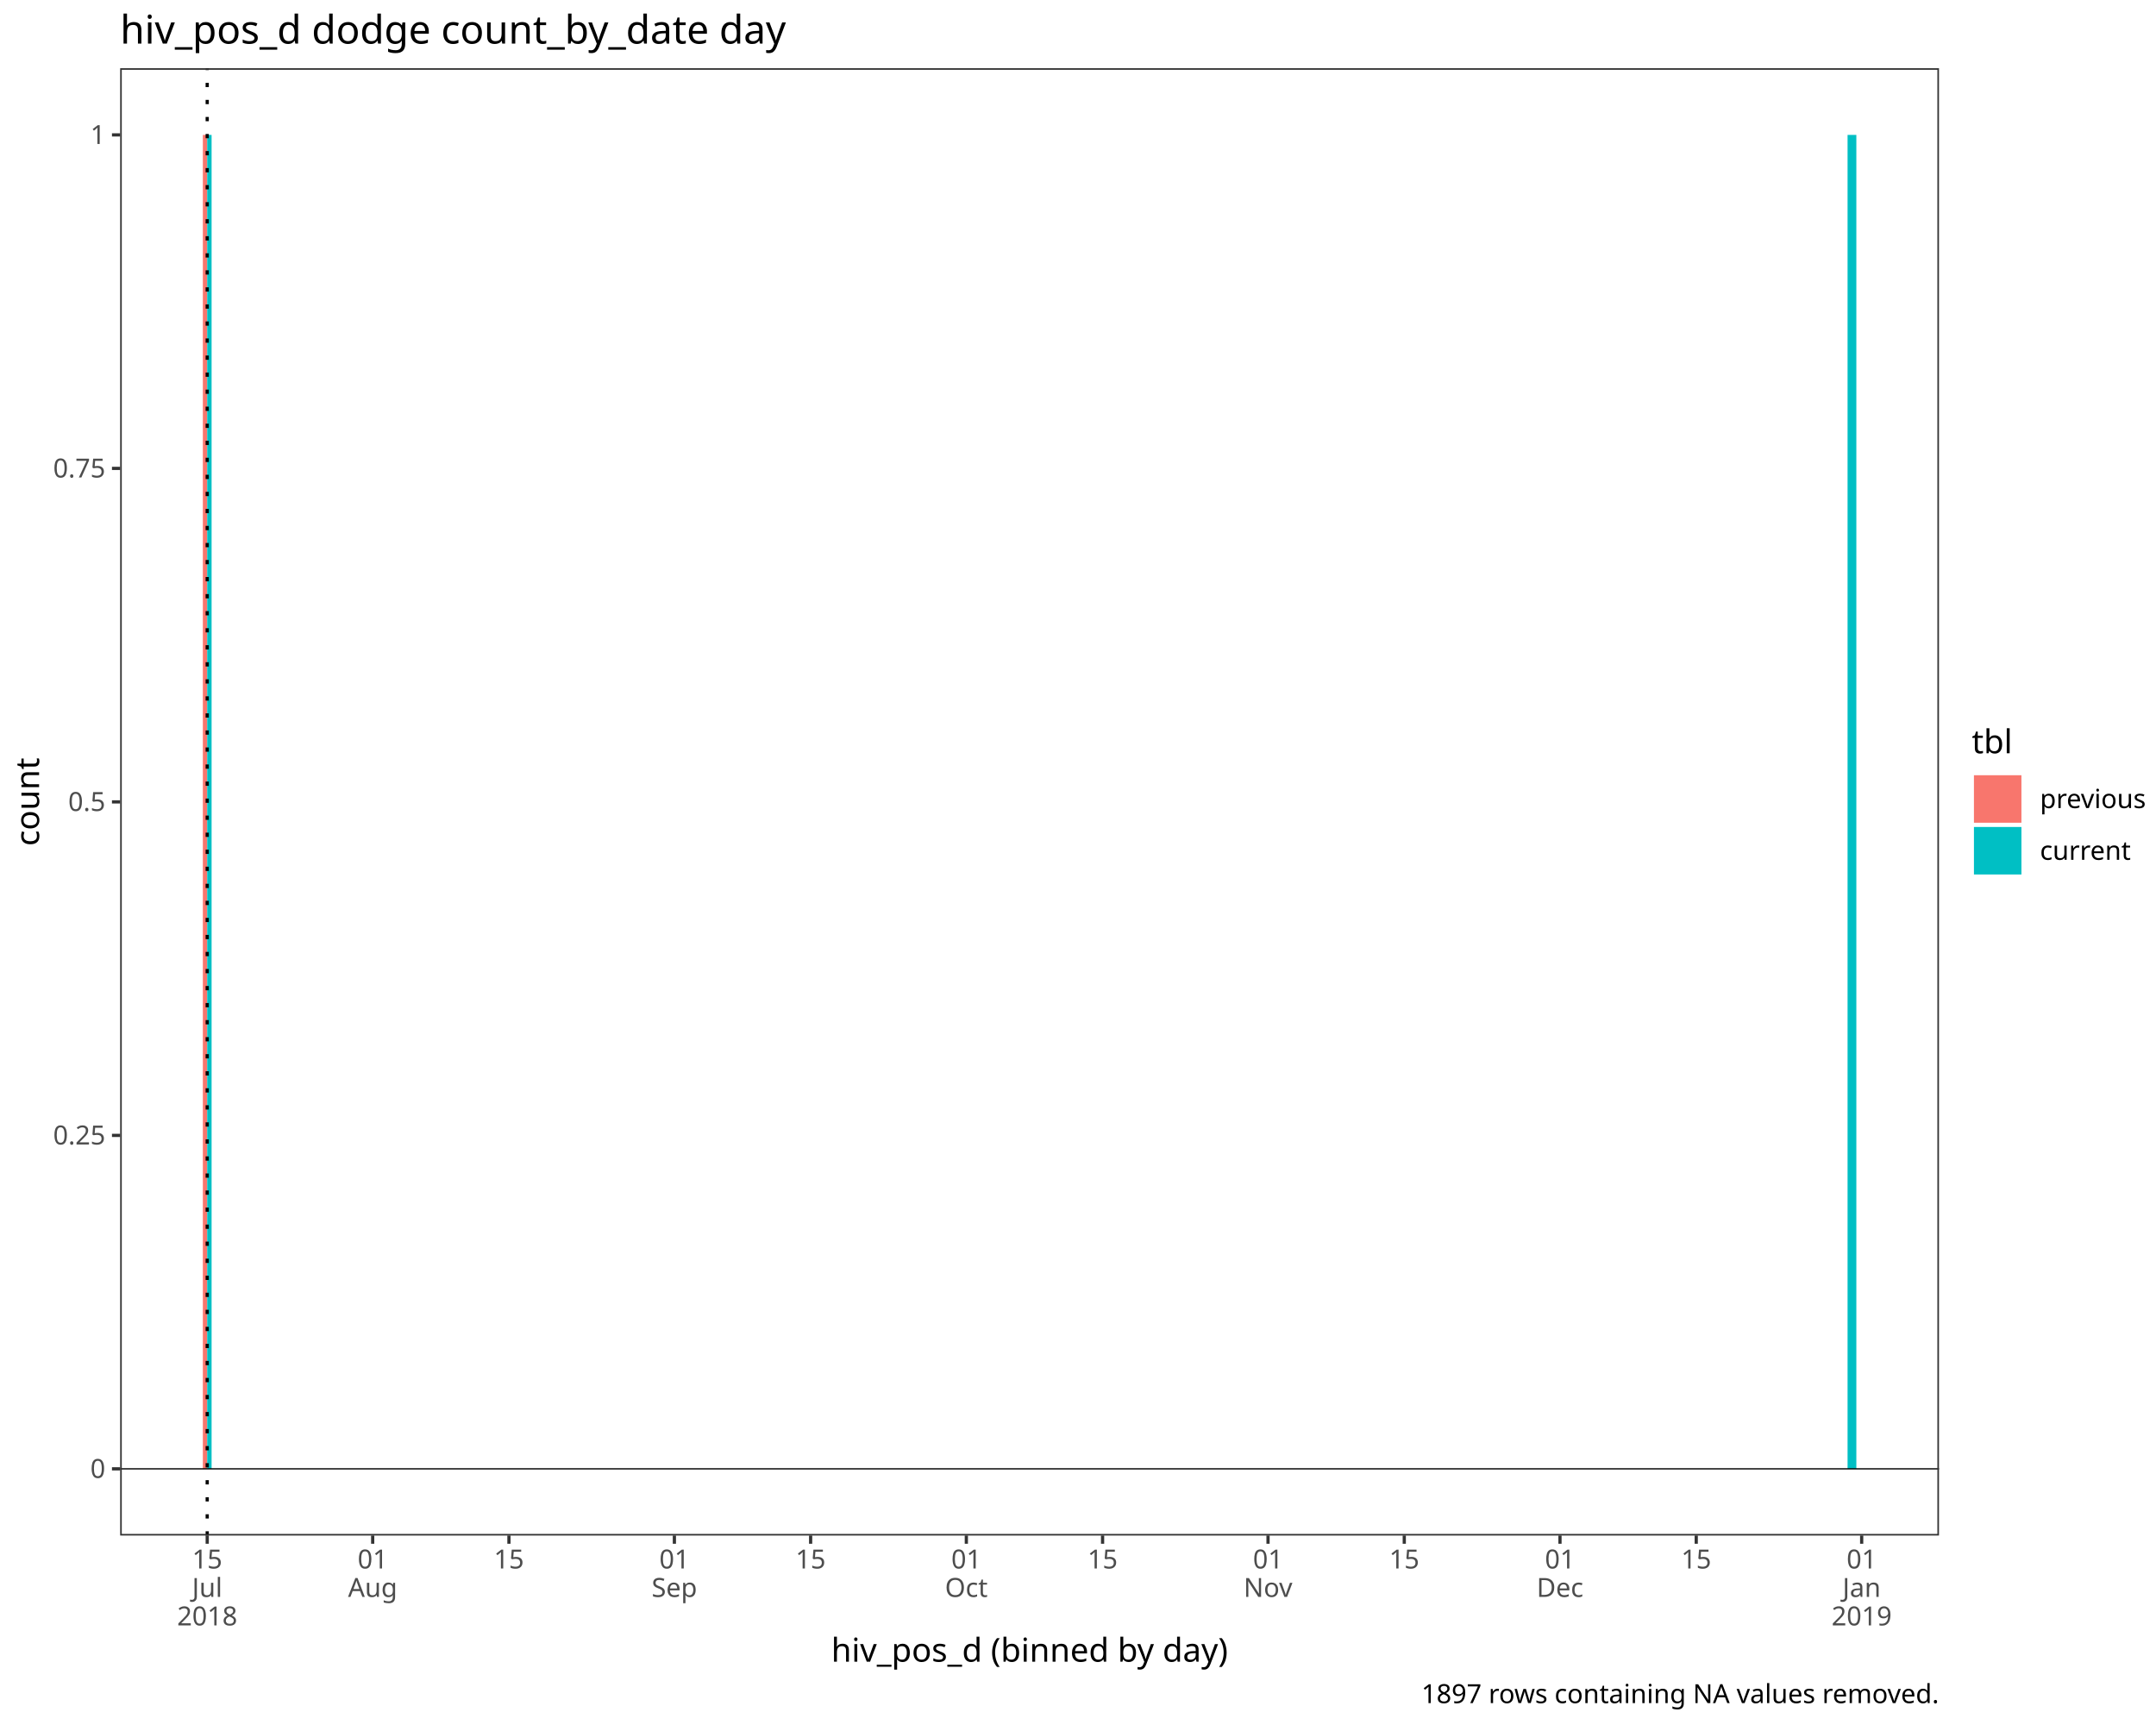
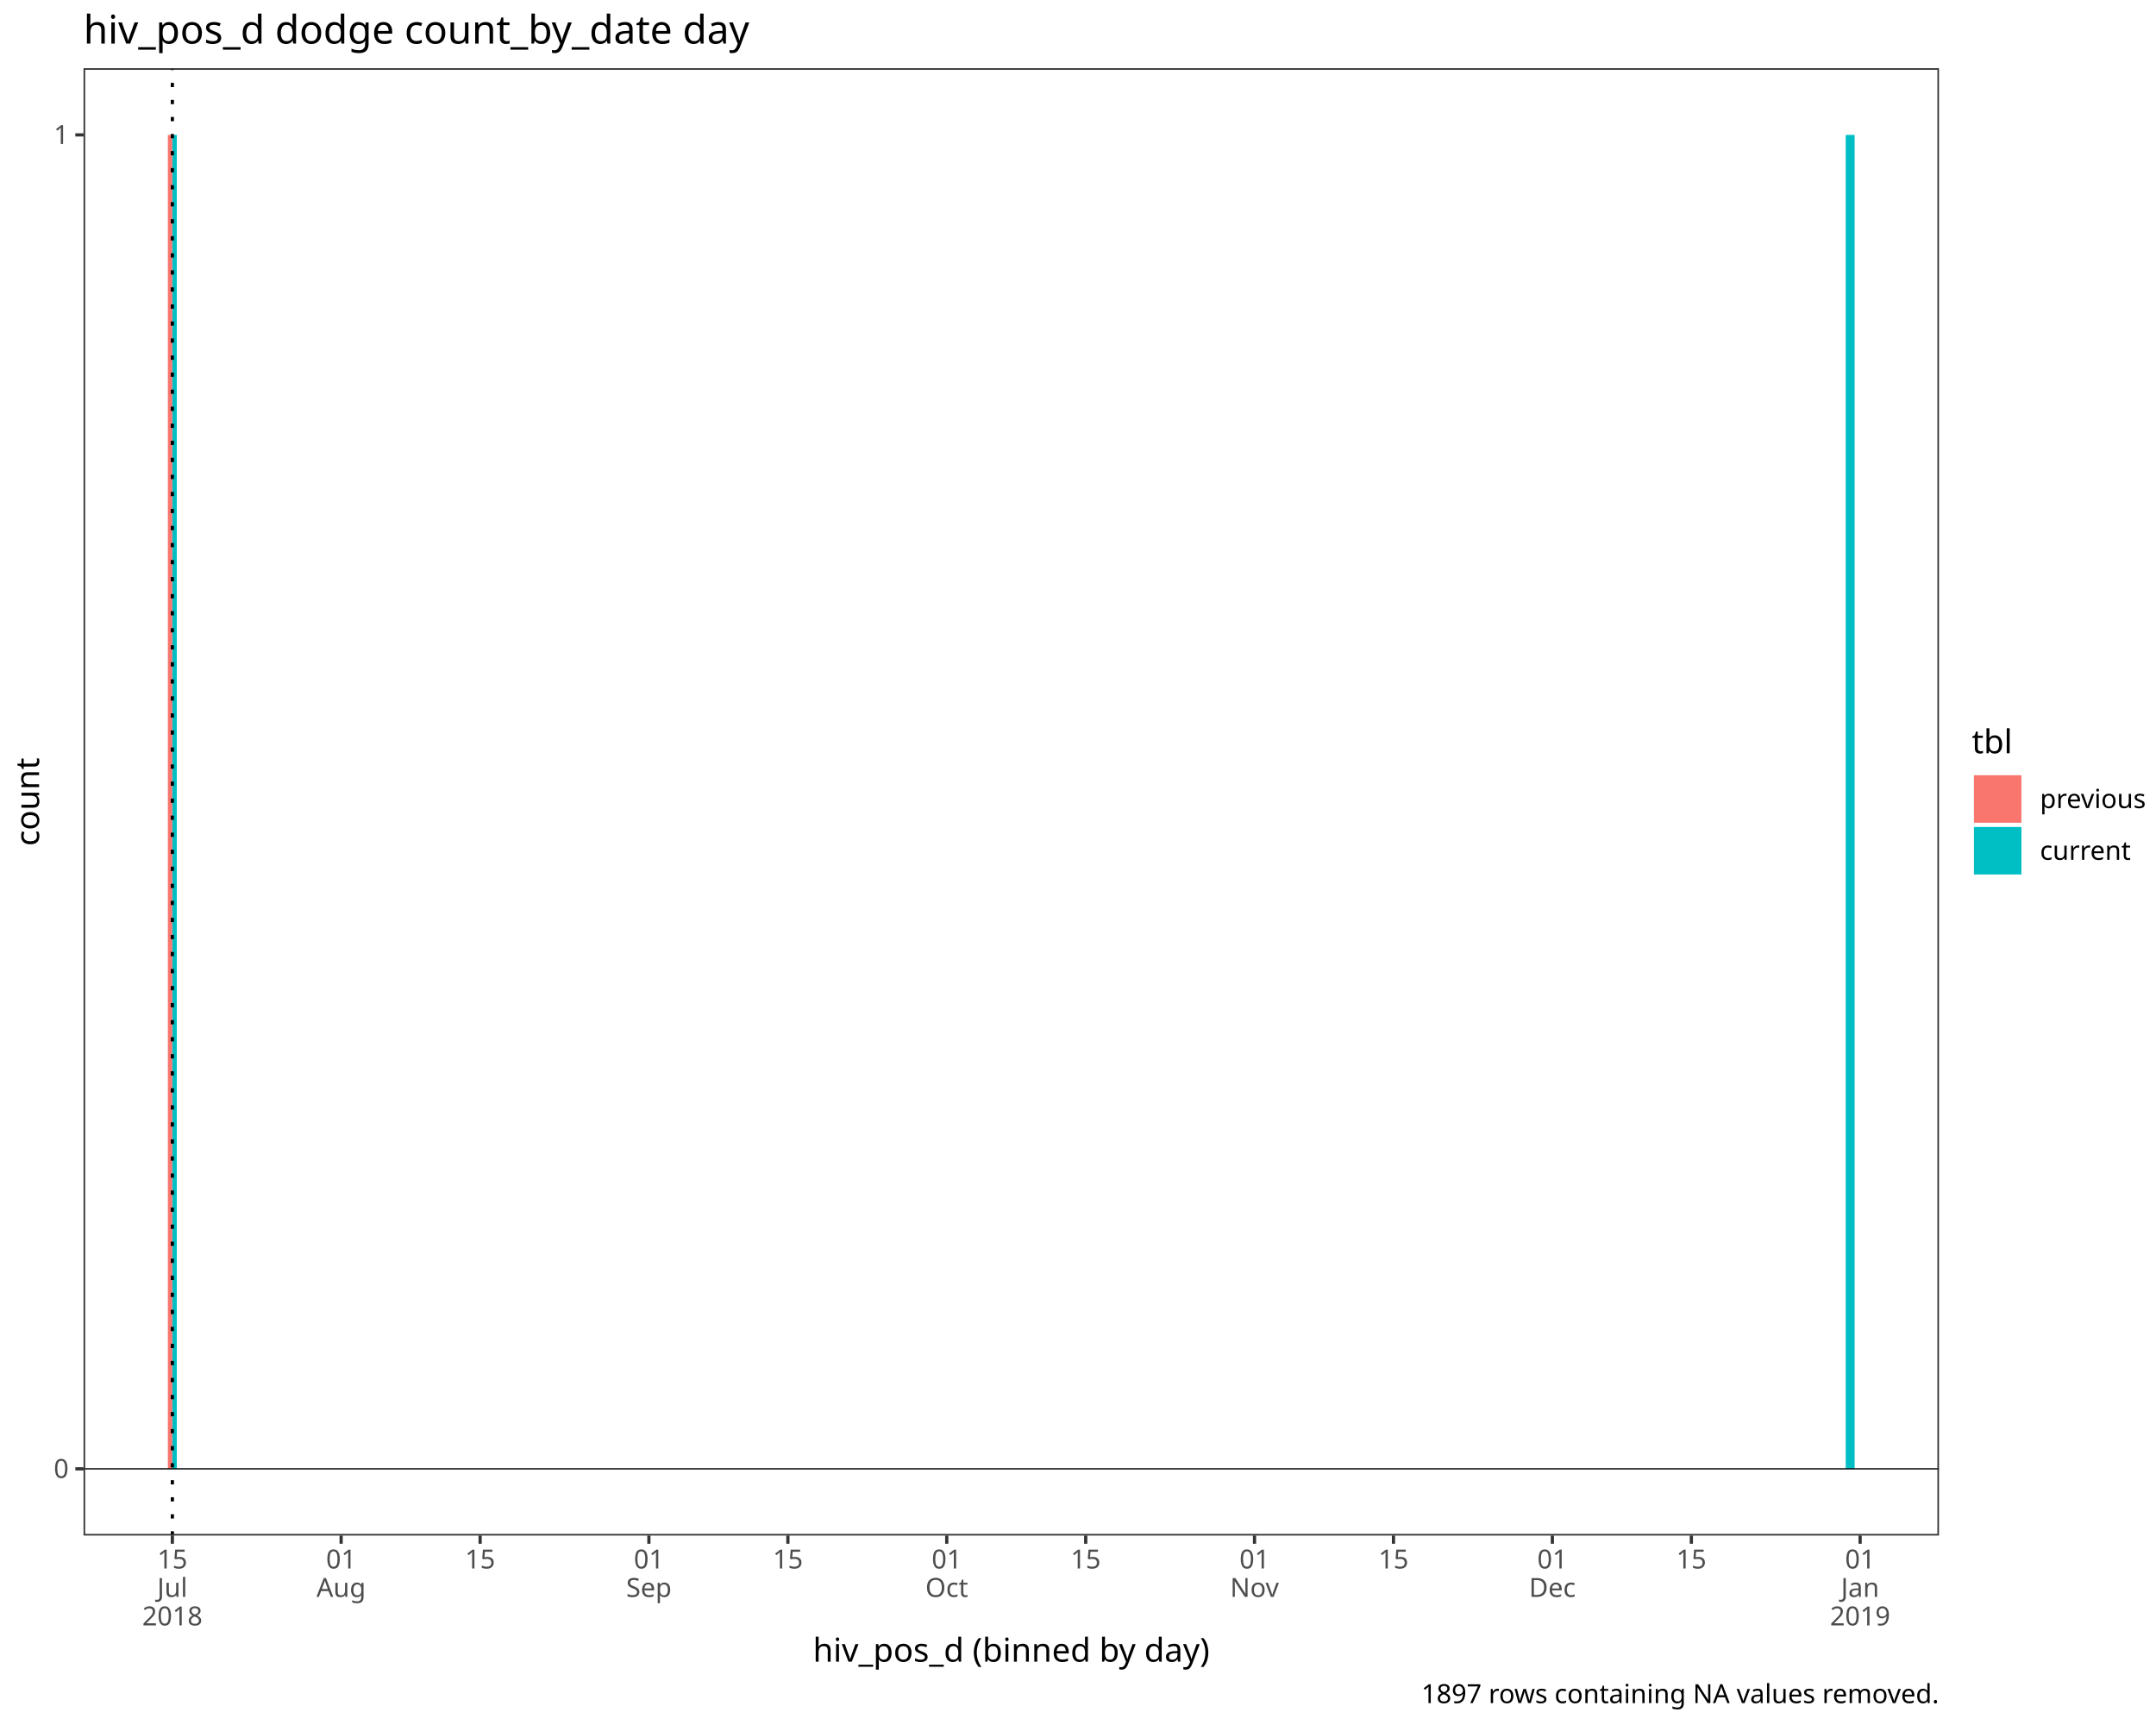
<svg xmlns="http://www.w3.org/2000/svg" class="svglite" data-engine-version="2.0" width="720.00pt" height="576.00pt" viewBox="0 0 720.00 576.00">
  <defs>
    <style type="text/css">
    .svglite line, .svglite polyline, .svglite polygon, .svglite path, .svglite rect, .svglite circle {
      fill: none;
      stroke: #000000;
      stroke-linecap: round;
      stroke-linejoin: round;
      stroke-miterlimit: 10.00;
    }
  </style>
  </defs>
  <rect width="100%" height="100%" style="stroke: none; fill: #FFFFFF;" />
  <defs>
    <clipPath id="cpMC4wMHw3MjAuMDB8MC4wMHw1NzYuMDA=">
      <rect x="0.00" y="0.00" width="720.00" height="576.00" />
    </clipPath>
  </defs>
  <g clip-path="url(#cpMC4wMHw3MjAuMDB8MC4wMHw1NzYuMDA=)">
    <rect x="0.00" y="0.00" width="720.00" height="576.00" style="stroke-width: 1.07; stroke: #FFFFFF; fill: #FFFFFF;" />
  </g>
  <defs>
-     <clipPath id="cpNDAuMTN8NjQ3LjUzfDIyLjc4fDUxMi43NA==">
-       <rect x="40.13" y="22.78" width="607.40" height="489.96" />
+     <clipPath id="cpMjcuOTB8NjQ3LjUzfDIyLjc4fDUxMi43NA==">
+       <rect x="27.90" y="22.78" width="619.63" height="489.96" />
    </clipPath>
  </defs>
-   <g clip-path="url(#cpNDAuMTN8NjQ3LjUzfDIyLjc4fDUxMi43NA==)">
-     <rect x="40.13" y="22.78" width="607.40" height="489.96" style="stroke-width: 1.07; stroke: none; fill: #FFFFFF;" />
-     <rect x="67.74" y="45.05" width="1.46" height="445.42" style="stroke-width: 1.07; stroke: none; stroke-linecap: butt; stroke-linejoin: miter; fill: #F8766D;" />
-     <rect x="69.20" y="45.05" width="1.46" height="445.42" style="stroke-width: 1.07; stroke: none; stroke-linecap: butt; stroke-linejoin: miter; fill: #00BFC4;" />
-     <rect x="617.00" y="45.05" width="2.93" height="445.42" style="stroke-width: 1.07; stroke: none; stroke-linecap: butt; stroke-linejoin: miter; fill: #00BFC4;" />
-     <line x1="40.13" y1="490.47" x2="647.53" y2="490.47" style="stroke-width: 0.43; stroke-linecap: butt;" />
-     <line x1="69.20" y1="512.74" x2="69.20" y2="22.78" style="stroke-width: 1.07; stroke-dasharray: 1.42,4.27; stroke-linecap: butt;" />
-     <rect x="40.13" y="22.78" width="607.40" height="489.96" style="stroke-width: 1.07; stroke: #333333;" />
+   <g clip-path="url(#cpMjcuOTB8NjQ3LjUzfDIyLjc4fDUxMi43NA==)">
+     <rect x="27.90" y="22.78" width="619.63" height="489.96" style="stroke-width: 1.07; stroke: none; fill: #FFFFFF;" />
+     <rect x="56.06" y="45.05" width="1.49" height="445.42" style="stroke-width: 1.07; stroke: none; stroke-linecap: butt; stroke-linejoin: miter; fill: #F8766D;" />
+     <rect x="57.56" y="45.05" width="1.49" height="445.42" style="stroke-width: 1.07; stroke: none; stroke-linecap: butt; stroke-linejoin: miter; fill: #00BFC4;" />
+     <rect x="616.38" y="45.05" width="2.98" height="445.42" style="stroke-width: 1.07; stroke: none; stroke-linecap: butt; stroke-linejoin: miter; fill: #00BFC4;" />
+     <line x1="27.90" y1="490.47" x2="647.53" y2="490.47" style="stroke-width: 0.43; stroke-linecap: butt;" />
+     <line x1="57.56" y1="512.74" x2="57.56" y2="22.78" style="stroke-width: 1.07; stroke-dasharray: 1.42,4.27; stroke-linecap: butt;" />
+     <rect x="27.90" y="22.78" width="619.63" height="489.96" style="stroke-width: 1.07; stroke: #333333;" />
  </g>
  <g clip-path="url(#cpMC4wMHw3MjAuMDB8MC4wMHw1NzYuMDA=)">
-     <text x="35.20" y="493.50" text-anchor="end" style="font-size: 8.80px; fill: #4D4D4D; font-family: sans;" textLength="4.89px" lengthAdjust="spacingAndGlyphs">0</text>
-     <text x="35.20" y="382.15" text-anchor="end" style="font-size: 8.80px; fill: #4D4D4D; font-family: sans;" textLength="17.13px" lengthAdjust="spacingAndGlyphs">0.25</text>
-     <text x="35.20" y="270.79" text-anchor="end" style="font-size: 8.80px; fill: #4D4D4D; font-family: sans;" textLength="12.23px" lengthAdjust="spacingAndGlyphs">0.5</text>
-     <text x="35.20" y="159.44" text-anchor="end" style="font-size: 8.80px; fill: #4D4D4D; font-family: sans;" textLength="17.13px" lengthAdjust="spacingAndGlyphs">0.75</text>
-     <text x="35.20" y="48.08" text-anchor="end" style="font-size: 8.80px; fill: #4D4D4D; font-family: sans;" textLength="4.89px" lengthAdjust="spacingAndGlyphs">1</text>
-     <polyline points="37.39,490.47 40.13,490.47 " style="stroke-width: 1.07; stroke: #333333; stroke-linecap: butt;" />
-     <polyline points="37.39,379.12 40.13,379.12 " style="stroke-width: 1.07; stroke: #333333; stroke-linecap: butt;" />
-     <polyline points="37.39,267.76 40.13,267.76 " style="stroke-width: 1.07; stroke: #333333; stroke-linecap: butt;" />
-     <polyline points="37.39,156.41 40.13,156.41 " style="stroke-width: 1.07; stroke: #333333; stroke-linecap: butt;" />
-     <polyline points="37.39,45.05 40.13,45.05 " style="stroke-width: 1.07; stroke: #333333; stroke-linecap: butt;" />
-     <polyline points="69.20,515.48 69.20,512.74 " style="stroke-width: 1.07; stroke: #333333; stroke-linecap: butt;" />
-     <polyline points="124.46,515.48 124.46,512.74 " style="stroke-width: 1.07; stroke: #333333; stroke-linecap: butt;" />
-     <polyline points="169.96,515.48 169.96,512.74 " style="stroke-width: 1.07; stroke: #333333; stroke-linecap: butt;" />
-     <polyline points="225.21,515.48 225.21,512.74 " style="stroke-width: 1.07; stroke: #333333; stroke-linecap: butt;" />
-     <polyline points="270.71,515.48 270.71,512.74 " style="stroke-width: 1.07; stroke: #333333; stroke-linecap: butt;" />
-     <polyline points="322.71,515.48 322.71,512.74 " style="stroke-width: 1.07; stroke: #333333; stroke-linecap: butt;" />
-     <polyline points="368.21,515.48 368.21,512.74 " style="stroke-width: 1.07; stroke: #333333; stroke-linecap: butt;" />
-     <polyline points="423.46,515.48 423.46,512.74 " style="stroke-width: 1.07; stroke: #333333; stroke-linecap: butt;" />
-     <polyline points="468.96,515.48 468.96,512.74 " style="stroke-width: 1.07; stroke: #333333; stroke-linecap: butt;" />
-     <polyline points="520.96,515.48 520.96,512.74 " style="stroke-width: 1.07; stroke: #333333; stroke-linecap: butt;" />
-     <polyline points="566.46,515.48 566.46,512.74 " style="stroke-width: 1.07; stroke: #333333; stroke-linecap: butt;" />
-     <polyline points="621.71,515.48 621.71,512.74 " style="stroke-width: 1.07; stroke: #333333; stroke-linecap: butt;" />
-     <text x="69.20" y="523.73" text-anchor="middle" style="font-size: 8.80px; fill: #4D4D4D; font-family: sans;" textLength="9.79px" lengthAdjust="spacingAndGlyphs">15</text>
-     <text x="69.20" y="533.23" text-anchor="middle" style="font-size: 8.80px; fill: #4D4D4D; font-family: sans;" textLength="11.25px" lengthAdjust="spacingAndGlyphs">Jul</text>
-     <text x="69.20" y="542.74" text-anchor="middle" style="font-size: 8.80px; fill: #4D4D4D; font-family: sans;" textLength="19.58px" lengthAdjust="spacingAndGlyphs">2018</text>
-     <text x="124.46" y="523.73" text-anchor="middle" style="font-size: 8.80px; fill: #4D4D4D; font-family: sans;" textLength="9.79px" lengthAdjust="spacingAndGlyphs">01</text>
-     <text x="124.46" y="533.23" text-anchor="middle" style="font-size: 8.80px; fill: #4D4D4D; font-family: sans;" textLength="15.66px" lengthAdjust="spacingAndGlyphs">Aug</text>
-     <text x="169.96" y="523.73" text-anchor="middle" style="font-size: 8.80px; fill: #4D4D4D; font-family: sans;" textLength="9.79px" lengthAdjust="spacingAndGlyphs">15</text>
-     <text x="225.21" y="523.73" text-anchor="middle" style="font-size: 8.80px; fill: #4D4D4D; font-family: sans;" textLength="9.79px" lengthAdjust="spacingAndGlyphs">01</text>
-     <text x="225.21" y="533.23" text-anchor="middle" style="font-size: 8.80px; fill: #4D4D4D; font-family: sans;" textLength="15.66px" lengthAdjust="spacingAndGlyphs">Sep</text>
-     <text x="270.71" y="523.73" text-anchor="middle" style="font-size: 8.80px; fill: #4D4D4D; font-family: sans;" textLength="9.79px" lengthAdjust="spacingAndGlyphs">15</text>
-     <text x="322.71" y="523.73" text-anchor="middle" style="font-size: 8.80px; fill: #4D4D4D; font-family: sans;" textLength="9.79px" lengthAdjust="spacingAndGlyphs">01</text>
-     <text x="322.71" y="533.23" text-anchor="middle" style="font-size: 8.80px; fill: #4D4D4D; font-family: sans;" textLength="13.70px" lengthAdjust="spacingAndGlyphs">Oct</text>
-     <text x="368.21" y="523.73" text-anchor="middle" style="font-size: 8.80px; fill: #4D4D4D; font-family: sans;" textLength="9.79px" lengthAdjust="spacingAndGlyphs">15</text>
-     <text x="423.46" y="523.73" text-anchor="middle" style="font-size: 8.80px; fill: #4D4D4D; font-family: sans;" textLength="9.79px" lengthAdjust="spacingAndGlyphs">01</text>
-     <text x="423.46" y="533.23" text-anchor="middle" style="font-size: 8.80px; fill: #4D4D4D; font-family: sans;" textLength="15.66px" lengthAdjust="spacingAndGlyphs">Nov</text>
-     <text x="468.96" y="523.73" text-anchor="middle" style="font-size: 8.80px; fill: #4D4D4D; font-family: sans;" textLength="9.79px" lengthAdjust="spacingAndGlyphs">15</text>
-     <text x="520.96" y="523.73" text-anchor="middle" style="font-size: 8.80px; fill: #4D4D4D; font-family: sans;" textLength="9.79px" lengthAdjust="spacingAndGlyphs">01</text>
-     <text x="520.96" y="533.23" text-anchor="middle" style="font-size: 8.80px; fill: #4D4D4D; font-family: sans;" textLength="15.66px" lengthAdjust="spacingAndGlyphs">Dec</text>
-     <text x="566.46" y="523.73" text-anchor="middle" style="font-size: 8.80px; fill: #4D4D4D; font-family: sans;" textLength="9.79px" lengthAdjust="spacingAndGlyphs">15</text>
-     <text x="621.71" y="523.73" text-anchor="middle" style="font-size: 8.80px; fill: #4D4D4D; font-family: sans;" textLength="9.79px" lengthAdjust="spacingAndGlyphs">01</text>
-     <text x="621.71" y="533.23" text-anchor="middle" style="font-size: 8.80px; fill: #4D4D4D; font-family: sans;" textLength="14.19px" lengthAdjust="spacingAndGlyphs">Jan</text>
-     <text x="621.71" y="542.74" text-anchor="middle" style="font-size: 8.80px; fill: #4D4D4D; font-family: sans;" textLength="19.58px" lengthAdjust="spacingAndGlyphs">2019</text>
-     <text x="343.83" y="554.87" text-anchor="middle" style="font-size: 11.00px; font-family: sans;" textLength="129.05px" lengthAdjust="spacingAndGlyphs">hiv_pos_d (binned by day)</text>
+     <text x="22.97" y="493.50" text-anchor="end" style="font-size: 8.80px; fill: #4D4D4D; font-family: sans;" textLength="4.89px" lengthAdjust="spacingAndGlyphs">0</text>
+     <text x="22.97" y="48.08" text-anchor="end" style="font-size: 8.80px; fill: #4D4D4D; font-family: sans;" textLength="4.89px" lengthAdjust="spacingAndGlyphs">1</text>
+     <polyline points="25.16,490.47 27.90,490.47 " style="stroke-width: 1.07; stroke: #333333; stroke-linecap: butt;" />
+     <polyline points="25.16,45.05 27.90,45.05 " style="stroke-width: 1.07; stroke: #333333; stroke-linecap: butt;" />
+     <polyline points="57.56,515.48 57.56,512.74 " style="stroke-width: 1.07; stroke: #333333; stroke-linecap: butt;" />
+     <polyline points="113.92,515.48 113.92,512.74 " style="stroke-width: 1.07; stroke: #333333; stroke-linecap: butt;" />
+     <polyline points="160.34,515.48 160.34,512.74 " style="stroke-width: 1.07; stroke: #333333; stroke-linecap: butt;" />
+     <polyline points="216.70,515.48 216.70,512.74 " style="stroke-width: 1.07; stroke: #333333; stroke-linecap: butt;" />
+     <polyline points="263.12,515.48 263.12,512.74 " style="stroke-width: 1.07; stroke: #333333; stroke-linecap: butt;" />
+     <polyline points="316.17,515.48 316.17,512.74 " style="stroke-width: 1.07; stroke: #333333; stroke-linecap: butt;" />
+     <polyline points="362.58,515.48 362.58,512.74 " style="stroke-width: 1.07; stroke: #333333; stroke-linecap: butt;" />
+     <polyline points="418.95,515.48 418.95,512.74 " style="stroke-width: 1.07; stroke: #333333; stroke-linecap: butt;" />
+     <polyline points="465.36,515.48 465.36,512.74 " style="stroke-width: 1.07; stroke: #333333; stroke-linecap: butt;" />
+     <polyline points="518.41,515.48 518.41,512.74 " style="stroke-width: 1.07; stroke: #333333; stroke-linecap: butt;" />
+     <polyline points="564.83,515.48 564.83,512.74 " style="stroke-width: 1.07; stroke: #333333; stroke-linecap: butt;" />
+     <polyline points="621.19,515.48 621.19,512.74 " style="stroke-width: 1.07; stroke: #333333; stroke-linecap: butt;" />
+     <text x="57.56" y="523.73" text-anchor="middle" style="font-size: 8.80px; fill: #4D4D4D; font-family: sans;" textLength="9.79px" lengthAdjust="spacingAndGlyphs">15</text>
+     <text x="57.56" y="533.23" text-anchor="middle" style="font-size: 8.80px; fill: #4D4D4D; font-family: sans;" textLength="11.25px" lengthAdjust="spacingAndGlyphs">Jul</text>
+     <text x="57.56" y="542.74" text-anchor="middle" style="font-size: 8.80px; fill: #4D4D4D; font-family: sans;" textLength="19.58px" lengthAdjust="spacingAndGlyphs">2018</text>
+     <text x="113.92" y="523.73" text-anchor="middle" style="font-size: 8.80px; fill: #4D4D4D; font-family: sans;" textLength="9.79px" lengthAdjust="spacingAndGlyphs">01</text>
+     <text x="113.92" y="533.23" text-anchor="middle" style="font-size: 8.80px; fill: #4D4D4D; font-family: sans;" textLength="15.66px" lengthAdjust="spacingAndGlyphs">Aug</text>
+     <text x="160.34" y="523.73" text-anchor="middle" style="font-size: 8.80px; fill: #4D4D4D; font-family: sans;" textLength="9.79px" lengthAdjust="spacingAndGlyphs">15</text>
+     <text x="216.70" y="523.73" text-anchor="middle" style="font-size: 8.80px; fill: #4D4D4D; font-family: sans;" textLength="9.79px" lengthAdjust="spacingAndGlyphs">01</text>
+     <text x="216.70" y="533.23" text-anchor="middle" style="font-size: 8.80px; fill: #4D4D4D; font-family: sans;" textLength="15.66px" lengthAdjust="spacingAndGlyphs">Sep</text>
+     <text x="263.12" y="523.73" text-anchor="middle" style="font-size: 8.80px; fill: #4D4D4D; font-family: sans;" textLength="9.79px" lengthAdjust="spacingAndGlyphs">15</text>
+     <text x="316.17" y="523.73" text-anchor="middle" style="font-size: 8.80px; fill: #4D4D4D; font-family: sans;" textLength="9.79px" lengthAdjust="spacingAndGlyphs">01</text>
+     <text x="316.17" y="533.23" text-anchor="middle" style="font-size: 8.80px; fill: #4D4D4D; font-family: sans;" textLength="13.70px" lengthAdjust="spacingAndGlyphs">Oct</text>
+     <text x="362.58" y="523.73" text-anchor="middle" style="font-size: 8.80px; fill: #4D4D4D; font-family: sans;" textLength="9.79px" lengthAdjust="spacingAndGlyphs">15</text>
+     <text x="418.95" y="523.73" text-anchor="middle" style="font-size: 8.80px; fill: #4D4D4D; font-family: sans;" textLength="9.79px" lengthAdjust="spacingAndGlyphs">01</text>
+     <text x="418.95" y="533.23" text-anchor="middle" style="font-size: 8.80px; fill: #4D4D4D; font-family: sans;" textLength="15.66px" lengthAdjust="spacingAndGlyphs">Nov</text>
+     <text x="465.36" y="523.73" text-anchor="middle" style="font-size: 8.80px; fill: #4D4D4D; font-family: sans;" textLength="9.79px" lengthAdjust="spacingAndGlyphs">15</text>
+     <text x="518.41" y="523.73" text-anchor="middle" style="font-size: 8.80px; fill: #4D4D4D; font-family: sans;" textLength="9.79px" lengthAdjust="spacingAndGlyphs">01</text>
+     <text x="518.41" y="533.23" text-anchor="middle" style="font-size: 8.80px; fill: #4D4D4D; font-family: sans;" textLength="15.66px" lengthAdjust="spacingAndGlyphs">Dec</text>
+     <text x="564.83" y="523.73" text-anchor="middle" style="font-size: 8.80px; fill: #4D4D4D; font-family: sans;" textLength="9.79px" lengthAdjust="spacingAndGlyphs">15</text>
+     <text x="621.19" y="523.73" text-anchor="middle" style="font-size: 8.80px; fill: #4D4D4D; font-family: sans;" textLength="9.79px" lengthAdjust="spacingAndGlyphs">01</text>
+     <text x="621.19" y="533.23" text-anchor="middle" style="font-size: 8.80px; fill: #4D4D4D; font-family: sans;" textLength="14.19px" lengthAdjust="spacingAndGlyphs">Jan</text>
+     <text x="621.19" y="542.74" text-anchor="middle" style="font-size: 8.80px; fill: #4D4D4D; font-family: sans;" textLength="19.58px" lengthAdjust="spacingAndGlyphs">2019</text>
+     <text x="337.72" y="554.87" text-anchor="middle" style="font-size: 11.00px; font-family: sans;" textLength="129.05px" lengthAdjust="spacingAndGlyphs">hiv_pos_d (binned by day)</text>
    <text transform="translate(13.05,267.76) rotate(-90)" text-anchor="middle" style="font-size: 11.00px; font-family: sans;" textLength="26.91px" lengthAdjust="spacingAndGlyphs">count</text>
    <rect x="658.49" y="242.82" width="56.03" height="49.89" style="stroke-width: 1.07; stroke: none; fill: #FFFFFF;" />
    <text x="658.49" y="251.53" style="font-size: 11.00px; font-family: sans;" textLength="11.62px" lengthAdjust="spacingAndGlyphs">tbl</text>
    <rect x="658.49" y="258.15" width="17.28" height="17.28" style="stroke-width: 1.07; stroke: none; fill: #FFFFFF;" />
    <rect x="659.20" y="258.86" width="15.86" height="15.86" style="stroke-width: 1.07; stroke: none; stroke-linecap: butt; stroke-linejoin: miter; fill: #F8766D;" />
    <rect x="658.49" y="275.43" width="17.28" height="17.28" style="stroke-width: 1.07; stroke: none; fill: #FFFFFF;" />
    <rect x="659.20" y="276.14" width="15.86" height="15.86" style="stroke-width: 1.07; stroke: none; stroke-linecap: butt; stroke-linejoin: miter; fill: #00BFC4;" />
    <text x="681.25" y="269.82" style="font-size: 8.80px; font-family: sans;" textLength="33.27px" lengthAdjust="spacingAndGlyphs">previous</text>
    <text x="681.25" y="287.10" style="font-size: 8.80px; font-family: sans;" textLength="27.39px" lengthAdjust="spacingAndGlyphs">current</text>
-     <text x="40.13" y="14.56" style="font-size: 13.20px; font-family: sans;" textLength="215.81px" lengthAdjust="spacingAndGlyphs">hiv_pos_d dodge count_by_date day</text>
+     <text x="27.90" y="14.56" style="font-size: 13.20px; font-family: sans;" textLength="215.81px" lengthAdjust="spacingAndGlyphs">hiv_pos_d dodge count_by_date day</text>
    <text x="647.53" y="568.69" text-anchor="end" style="font-size: 8.80px; font-family: sans;" textLength="164.87px" lengthAdjust="spacingAndGlyphs">1897 rows containing NA values removed.</text>
  </g>
</svg>
